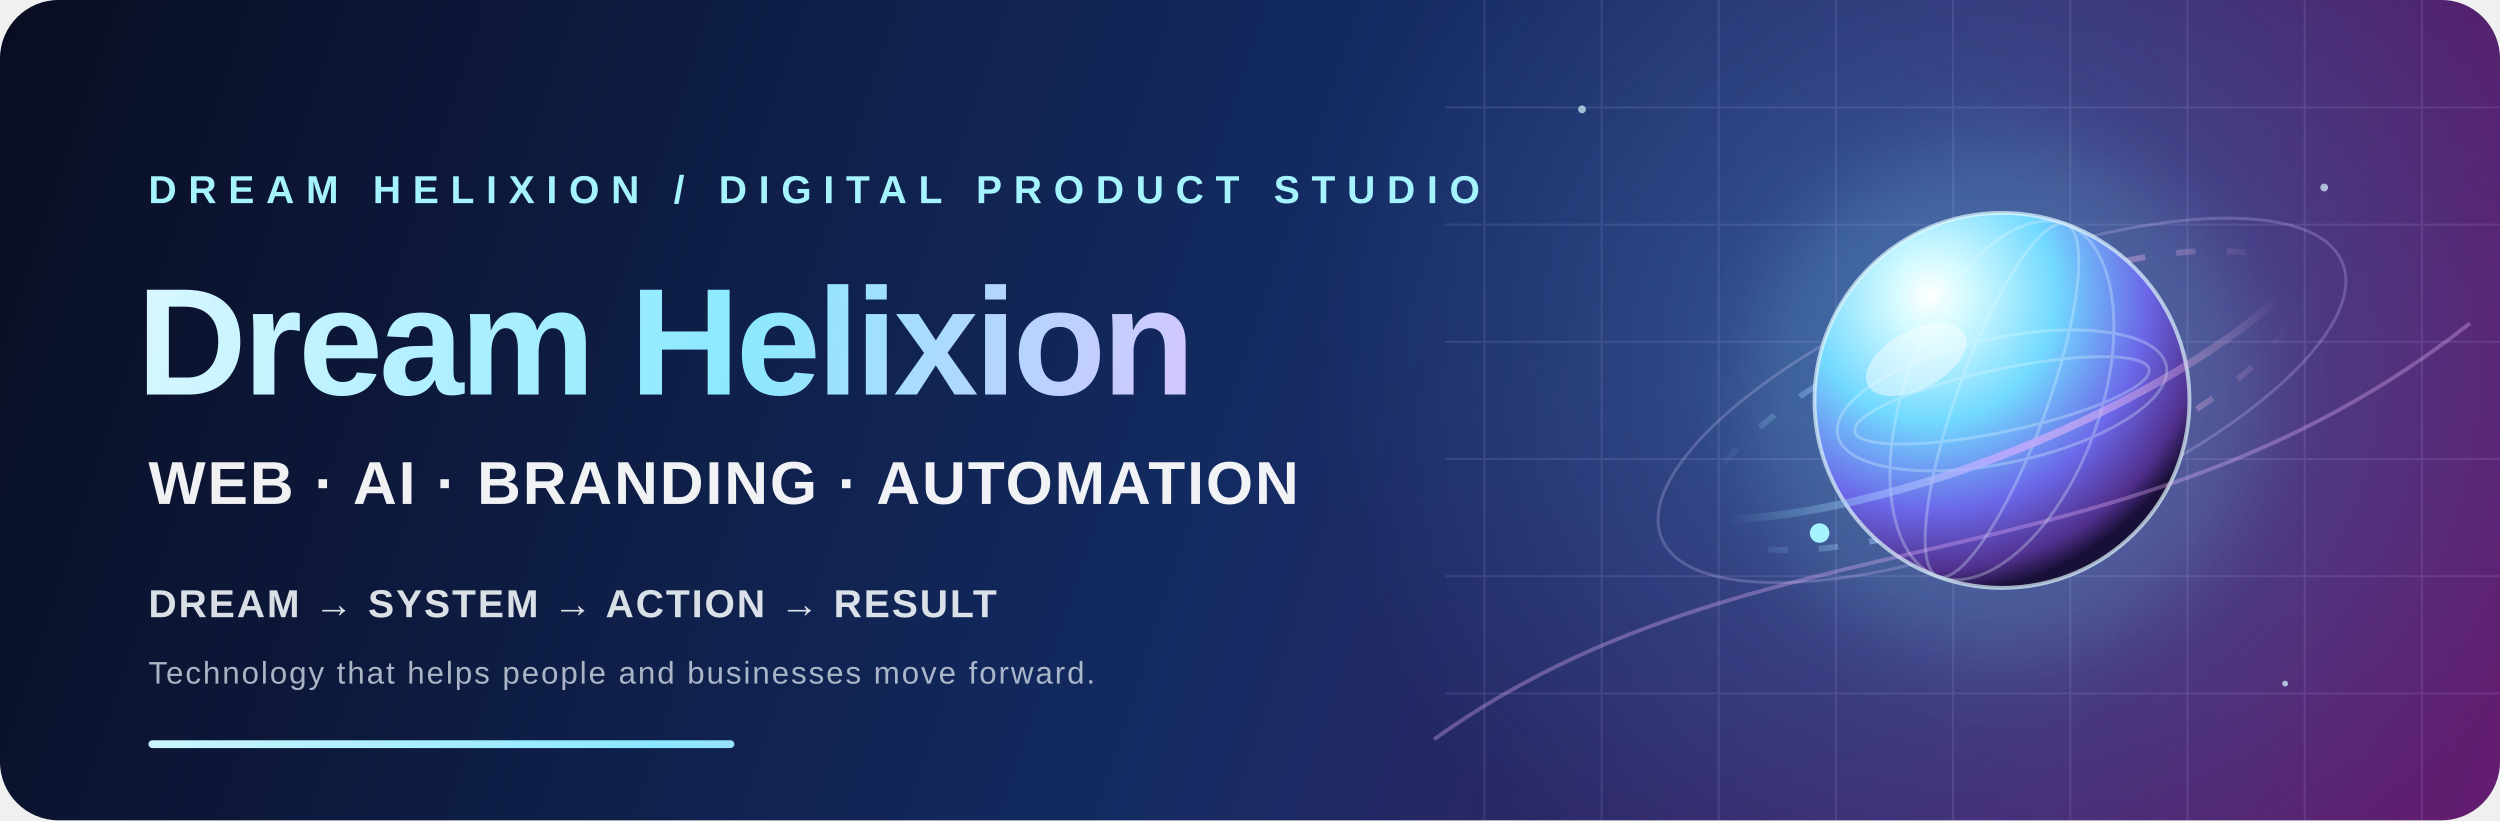
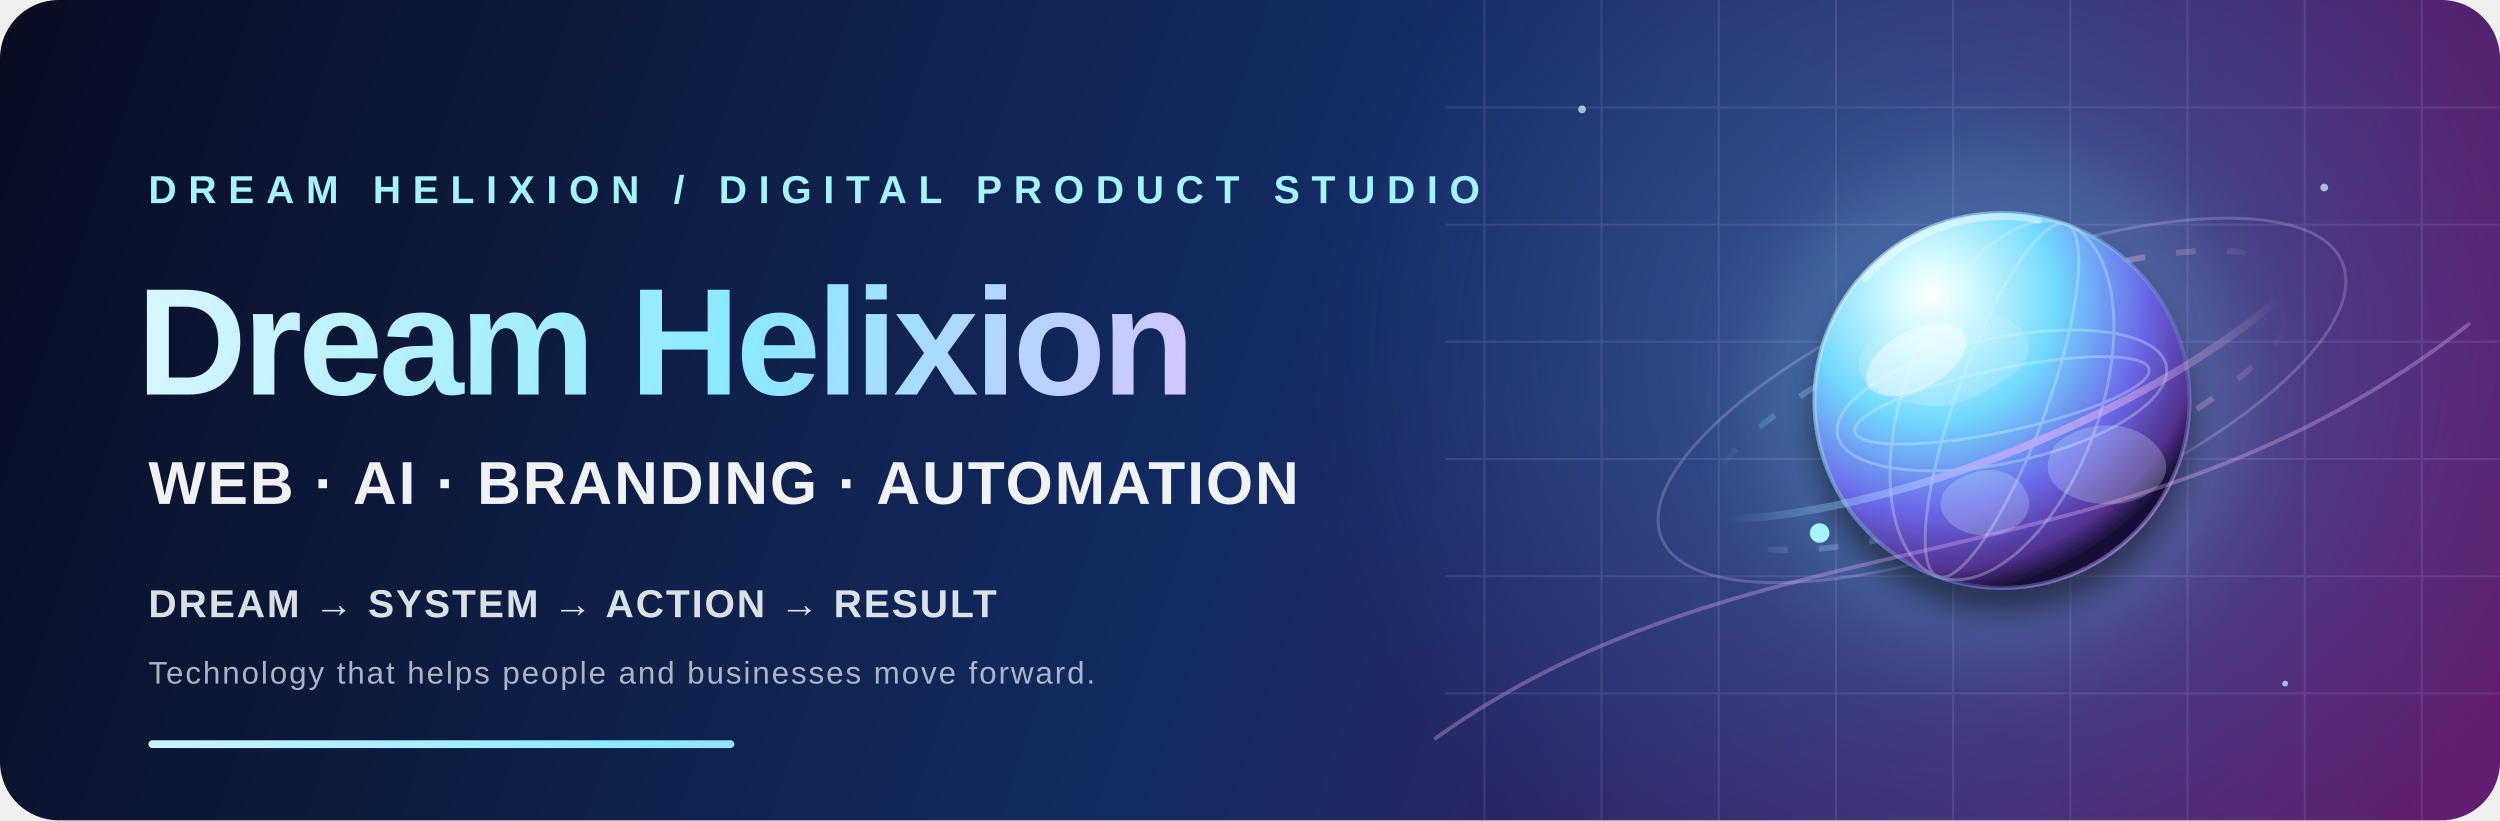
<svg xmlns="http://www.w3.org/2000/svg" width="1280" height="420" viewBox="0 0 1280 420" fill="none">
  <defs>
    <linearGradient id="bg" x1="0" y1="0" x2="1280" y2="420" gradientUnits="userSpaceOnUse">
      <stop stop-color="#090D22" />
      <stop offset="0.5" stop-color="#132B62" />
      <stop offset="1" stop-color="#641D70" />
    </linearGradient>
    <linearGradient id="word" x1="80" y1="88" x2="710" y2="220" gradientUnits="userSpaceOnUse">
      <stop stop-color="#D9F7FF" />
      <stop offset="0.48" stop-color="#8BE9FF" />
      <stop offset="1" stop-color="#F2B7FF" />
    </linearGradient>
    <radialGradient id="halo" cx="0" cy="0" r="1" gradientUnits="userSpaceOnUse" gradientTransform="translate(1000 180) rotate(135) scale(330)">
      <stop stop-color="#38BDF8" stop-opacity="0.36" />
      <stop offset="1" stop-color="#38BDF8" stop-opacity="0" />
    </radialGradient>
    <radialGradient id="core" cx="31%" cy="22%" r="80%">
      <stop stop-color="#FFFFFF" />
      <stop offset="0.13" stop-color="#D3FAFF" />
      <stop offset="0.42" stop-color="#72D9FF" />
      <stop offset="0.72" stop-color="#6B67E8" />
      <stop offset="0.92" stop-color="#51308D" />
      <stop offset="1" stop-color="#191039" />
    </radialGradient>
    <linearGradient id="ring" x1="-150" y1="-20" x2="150" y2="20" gradientUnits="userSpaceOnUse">
      <stop stop-color="#8BE9FF" stop-opacity="0" />
      <stop offset="0.48" stop-color="#B9A7FF" stop-opacity="0.95" />
      <stop offset="1" stop-color="#FFB7D5" stop-opacity="0" />
    </linearGradient>
    <filter id="glow" x="-80%" y="-80%" width="260%" height="260%">
      <feGaussianBlur stdDeviation="18" />
    </filter>
+     <filter id="depthShadow" x="-80%" y="-80%" width="260%" height="260%">
+       <feGaussianBlur in="SourceAlpha" stdDeviation="7" result="blur" />
+       <feOffset dy="12" result="offset" />
+       <feComponentTransfer>
+         <feFuncA type="linear" slope="0.45" />
+       </feComponentTransfer>
+       <feMerge>
+         <feMergeNode />
+         <feMergeNode in="SourceGraphic" />
+       </feMerge>
+     </filter>
+     <linearGradient id="glassRim" x1="-90" y1="-90" x2="90" y2="90" gradientUnits="userSpaceOnUse">
+       <stop stop-color="#FFFFFF" stop-opacity="0.92" />
+       <stop offset="0.35" stop-color="#A5F3FC" stop-opacity="0.48" />
+       <stop offset="0.7" stop-color="#818CF8" stop-opacity="0.34" />
+       <stop offset="1" stop-color="#F0ABFC" stop-opacity="0.8" />
+     </linearGradient>
  </defs>
  <rect width="1280" height="420" rx="30" fill="url(#bg)" />
  <rect width="1280" height="420" rx="30" fill="url(#halo)" />
  <g opacity="0.14" stroke="#C4B5FD" stroke-width="1">
    <path d="M760 0V420M820 0V420M880 0V420M940 0V420M1000 0V420M1060 0V420M1120 0V420M1180 0V420M1240 0V420" />
    <path d="M740 55H1280M740 115H1280M740 175H1280M740 235H1280M740 295H1280M740 355H1280" />
  </g>
  <g transform="translate(1025 205)">
    <circle r="132" fill="#8BE9FF" fill-opacity="0.14" filter="url(#glow)">
      <animate attributeName="r" values="124;142;124" dur="5s" repeatCount="indefinite" />
    </circle>
    <g transform="rotate(-22)">
      <ellipse rx="163" ry="50" stroke="url(#ring)" stroke-width="3" stroke-dasharray="10 16" />
      <ellipse rx="188" ry="66" stroke="#D8C8FF" stroke-opacity="0.24" stroke-width="1.5" />
      <animateTransform attributeName="transform" type="rotate" from="-22" to="338" dur="20s" repeatCount="indefinite" />
    </g>
-     <circle r="96" fill="url(#core)" stroke="#E4FBFF" stroke-opacity="0.68" stroke-width="2" />
-     <g opacity="0.3" stroke="#E0F7FF" stroke-width="1.5">
-       <ellipse rx="50" ry="96" transform="rotate(20)">
-         <animateTransform attributeName="transform" type="rotate" from="20" to="380" dur="14s" repeatCount="indefinite" />
-       </ellipse>
-       <ellipse rx="23" ry="96" transform="rotate(20)">
-         <animateTransform attributeName="transform" type="rotate" from="20" to="380" dur="14s" repeatCount="indefinite" />
-       </ellipse>
-       <ellipse rx="86" ry="32" transform="rotate(-12)">
-         <animateTransform attributeName="transform" type="rotate" from="-12" to="348" dur="14s" repeatCount="indefinite" />
-       </ellipse>
-       <ellipse rx="77" ry="16" transform="rotate(-12)">
-         <animateTransform attributeName="transform" type="rotate" from="-12" to="348" dur="14s" repeatCount="indefinite" />
-       </ellipse>
+     <g filter="url(#depthShadow)">
+       <circle r="96" fill="url(#core)" />
+       <g opacity="0.24" fill="#D9F7FF">
+         <path d="M-70 -28C-48 -48-24 -54 2 -42C15 -36 19 -22 5 -13C-11 -3-23 6-44 2C-65 -2-80 -13-70 -28Z" />
+         <path d="M28 22C48 6 75 12 83 29C89 43 70 55 50 53C32 51 15 40 28 22Z" />
+         <path d="M-25 42C-8 31 7 35 13 48C18 61 2 73-17 68C-31 64-37 51-25 42Z" />
+       </g>
+       <g opacity="0.3" stroke="#E0F7FF" stroke-width="1.5">
+         <ellipse rx="50" ry="96" transform="rotate(20)">
+           <animateTransform attributeName="transform" type="rotate" from="20" to="380" dur="14s" repeatCount="indefinite" />
+         </ellipse>
+         <ellipse rx="23" ry="96" transform="rotate(20)">
+           <animateTransform attributeName="transform" type="rotate" from="20" to="380" dur="14s" repeatCount="indefinite" />
+         </ellipse>
+         <ellipse rx="86" ry="32" transform="rotate(-12)">
+           <animateTransform attributeName="transform" type="rotate" from="-12" to="348" dur="14s" repeatCount="indefinite" />
+         </ellipse>
+         <ellipse rx="77" ry="16" transform="rotate(-12)">
+           <animateTransform attributeName="transform" type="rotate" from="-12" to="348" dur="14s" repeatCount="indefinite" />
+         </ellipse>
+       </g>
+       <circle r="96" fill="none" stroke="url(#glassRim)" stroke-width="2" stroke-opacity="0.7" />
+       <path d="M-70 -62A94 94 0 0 1 19 -92" fill="none" stroke="white" stroke-opacity="0.45" stroke-width="3" stroke-linecap="round" />
    </g>
    <ellipse cx="-29" cy="-39" rx="28" ry="15" fill="white" fill-opacity="0.44" transform="rotate(-28)">
      <animate attributeName="opacity" values="0.2;0.72;0.2" dur="3.8s" repeatCount="indefinite" />
    </ellipse>
    <g transform="rotate(-22)">
      <path d="M-163 0C-80 35 80 35 163 0" stroke="url(#ring)" stroke-width="4" stroke-linecap="round" />
      <circle cx="-112" cy="28" r="5" fill="#A5F3FC">
        <animate attributeName="cx" values="-112;112;-112" dur="7s" repeatCount="indefinite" />
        <animate attributeName="cy" values="28;-28;28" dur="7s" repeatCount="indefinite" />
      </circle>
      <animateTransform attributeName="transform" type="rotate" from="-22" to="338" dur="20s" repeatCount="indefinite" />
    </g>
  </g>
  <g fill="#D9F7FF" opacity="0.7">
    <circle cx="810" cy="56" r="2">
      <animate attributeName="cy" values="56;76;56" dur="5s" repeatCount="indefinite" />
    </circle>
    <circle cx="1190" cy="96" r="2">
      <animate attributeName="cx" values="1190;1160;1190" dur="6s" repeatCount="indefinite" />
    </circle>
    <circle cx="1170" cy="350" r="1.5">
      <animate attributeName="cy" values="350;328;350" dur="4s" repeatCount="indefinite" />
    </circle>
  </g>
  <path d="M735 378C900 260 1088 304 1264 166" stroke="url(#word)" stroke-opacity="0.32" stroke-width="2" stroke-linecap="round" />
  <text x="76" y="104" fill="#A5F3FC" font-family="Arial, Helvetica, sans-serif" font-size="20" font-weight="700" letter-spacing="6">DREAM HELIXION / DIGITAL PRODUCT STUDIO</text>
  <text x="70" y="202" fill="url(#word)" font-family="Arial, Helvetica, sans-serif" font-size="78" font-weight="800" letter-spacing="-2">Dream Helixion</text>
  <text x="76" y="258" fill="white" fill-opacity="0.94" font-family="Arial, Helvetica, sans-serif" font-size="31" font-weight="700" letter-spacing="1">WEB · AI · BRANDING · AUTOMATION</text>
  <text x="76" y="316" fill="#F1F5F9" fill-opacity="0.9" font-family="Arial, Helvetica, sans-serif" font-size="20" font-weight="600" letter-spacing="1">DREAM  →  SYSTEM  →  ACTION  →  RESULT</text>
  <text x="76" y="350" fill="#CBD5E1" fill-opacity="0.82" font-family="Arial, Helvetica, sans-serif" font-size="16" letter-spacing="1">Technology that helps people and businesses move forward.</text>
  <rect x="76" y="379" width="300" height="4" rx="2" fill="url(#word)" />
</svg>
